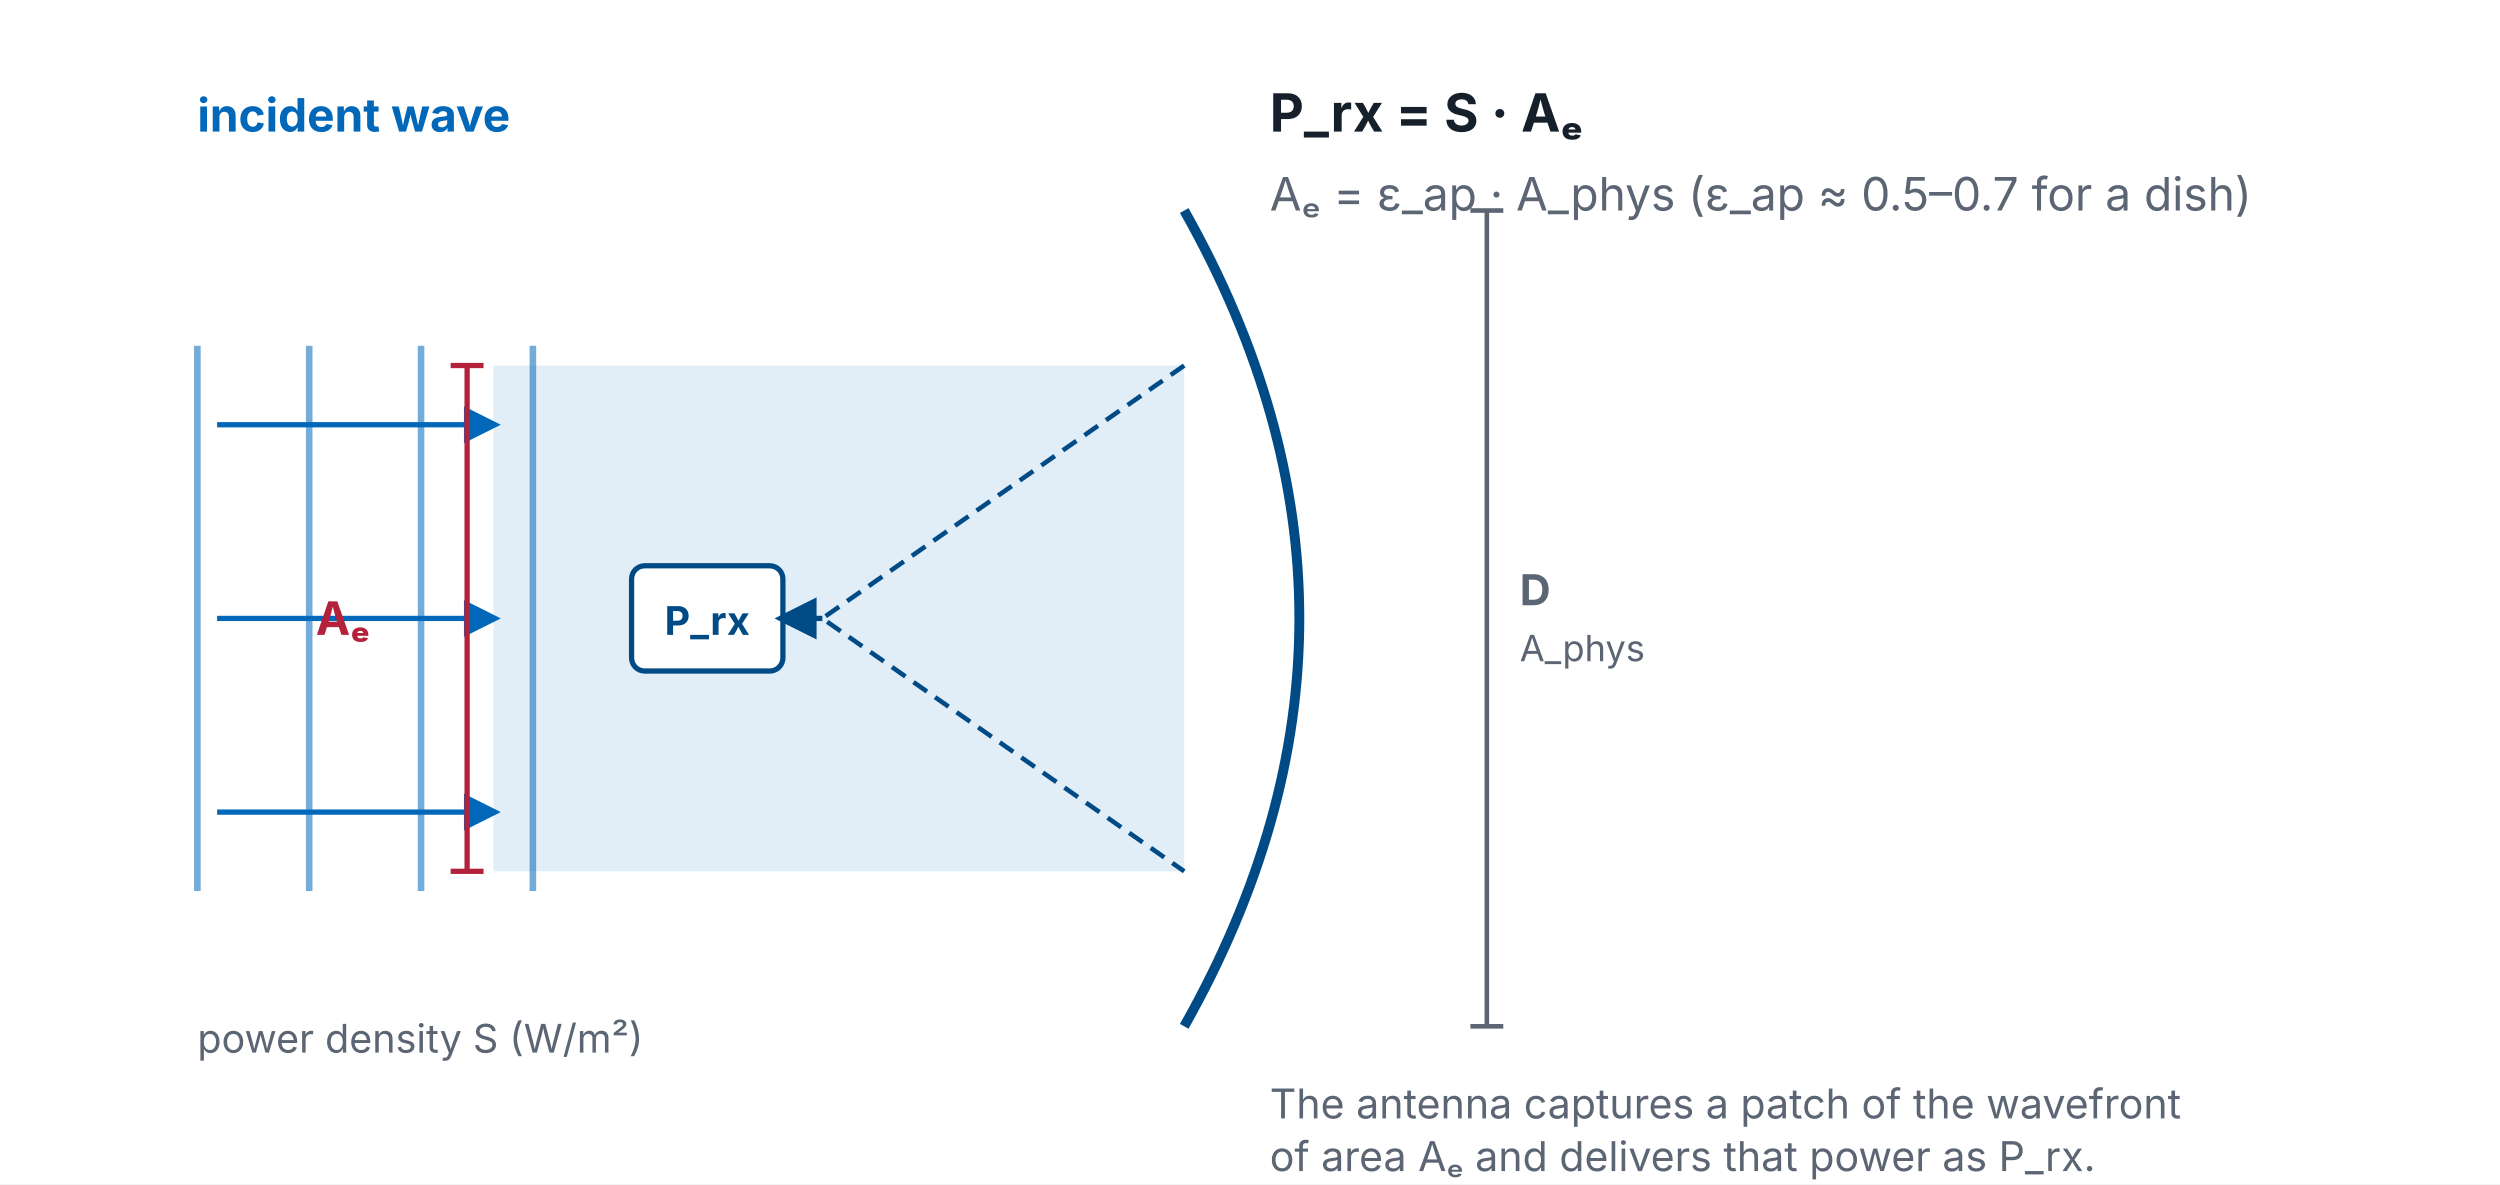
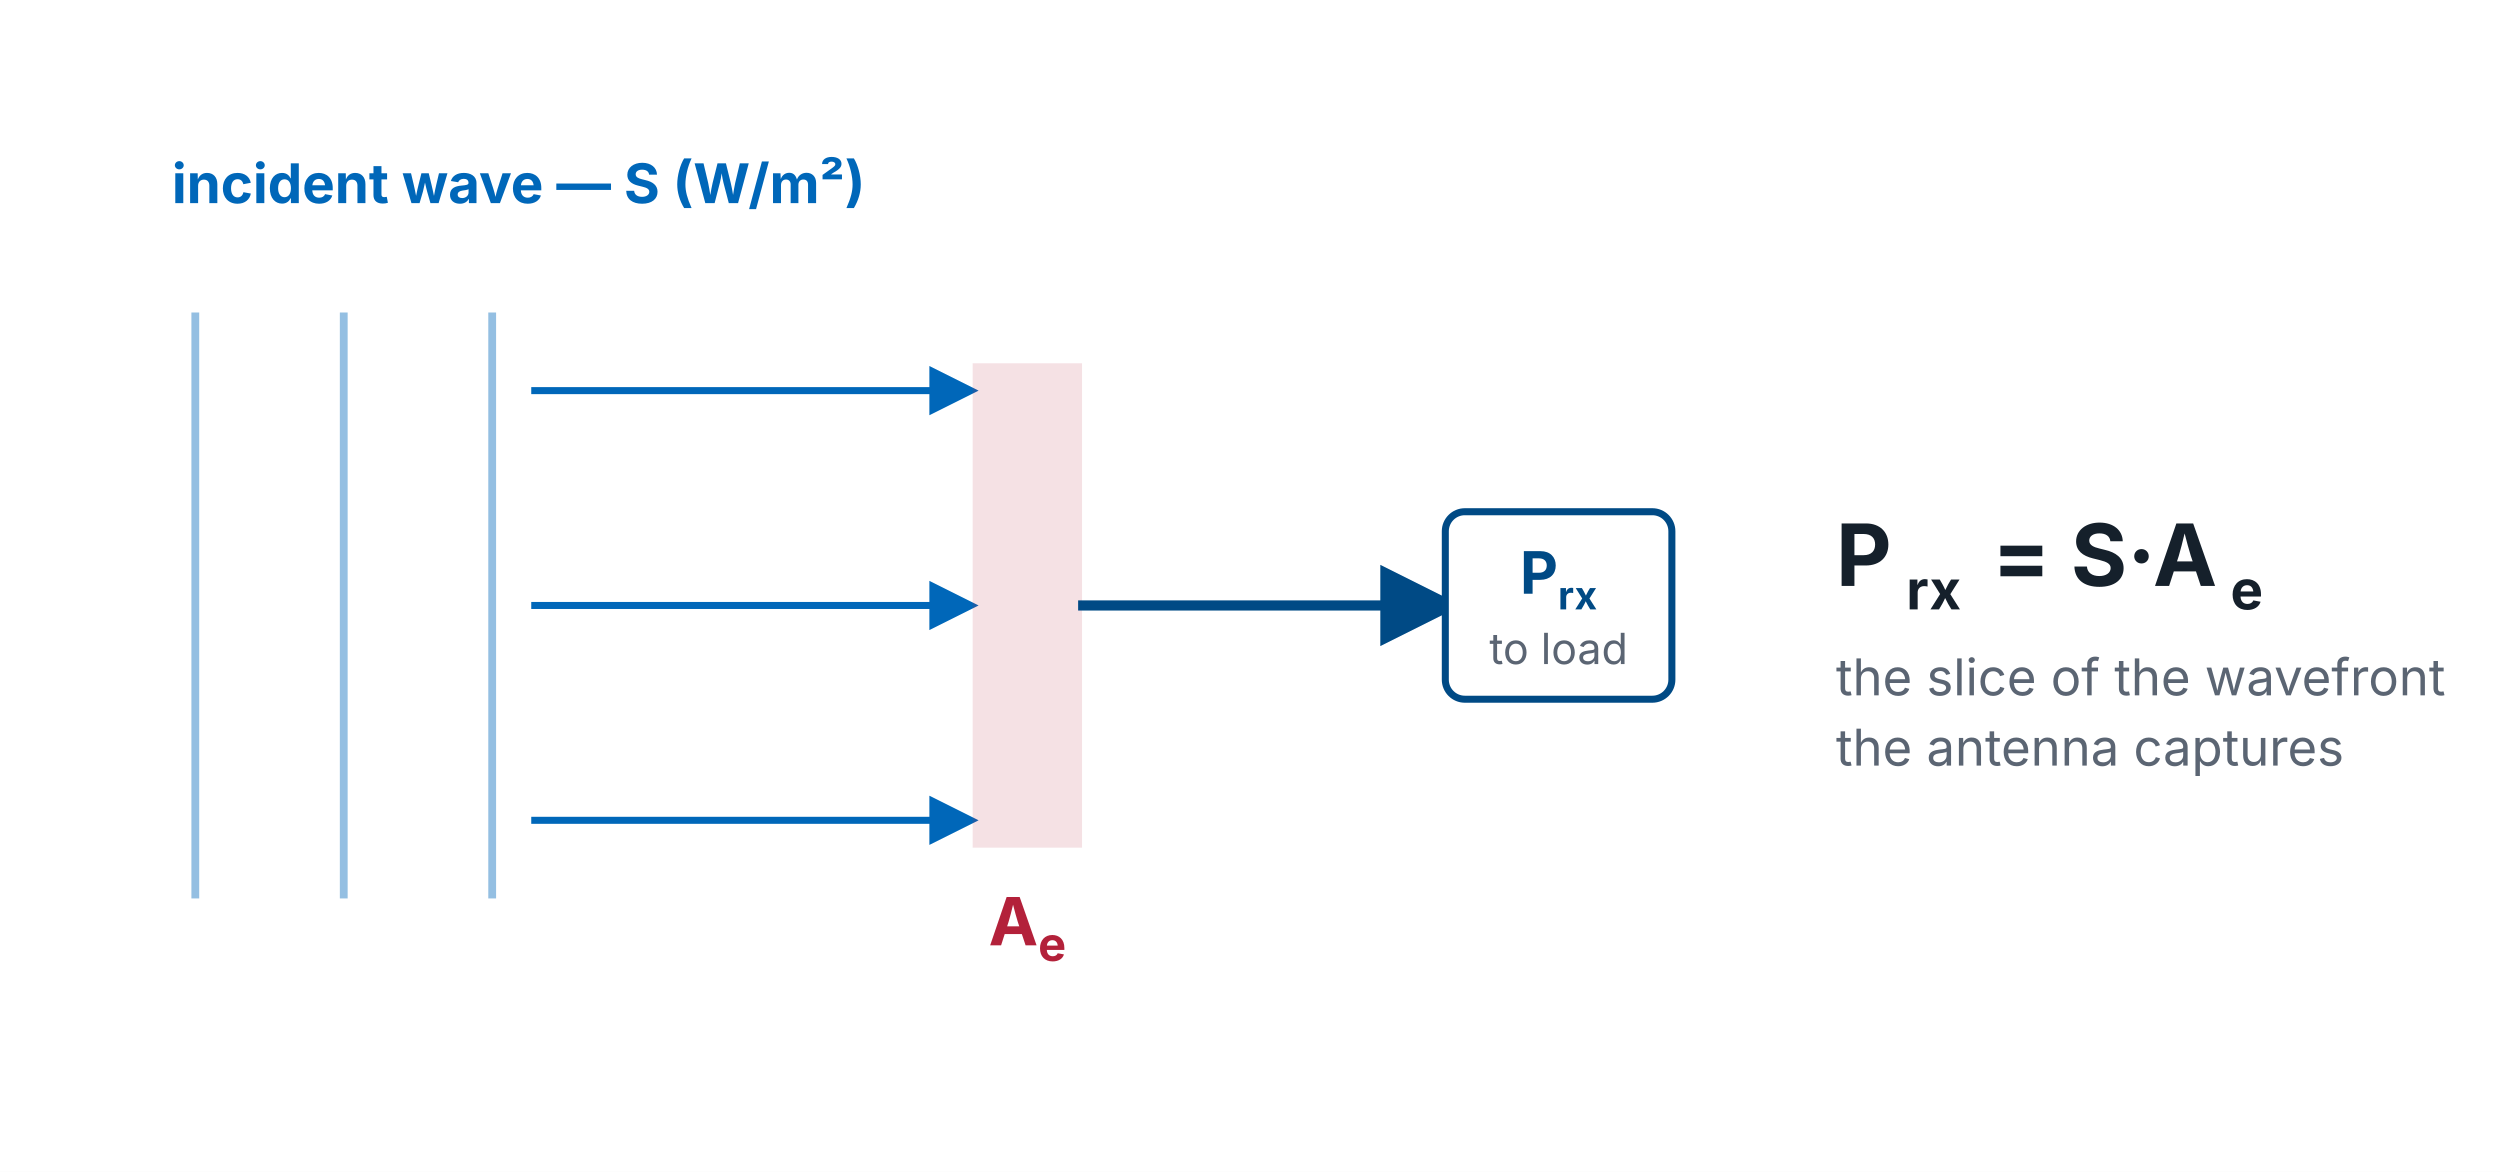
- <svg xmlns="http://www.w3.org/2000/svg" viewBox="0 0 760 360" font-family="Inter,system-ui,sans-serif">
+ <svg xmlns="http://www.w3.org/2000/svg" viewBox="0 0 640 300" font-family="Inter,system-ui,sans-serif">
  <defs>
-     <marker id="aB2" viewBox="0 0 10 10" refX="8" refY="5" markerWidth="7" markerHeight="7" orient="auto-start-reverse">
+     <marker id="eaB" viewBox="0 0 10 10" refX="8" refY="5" markerWidth="7" markerHeight="7" orient="auto-start-reverse">
      <path d="M0 0 L10 5 L0 10 z" fill="#0067b9" />
    </marker>
-     <marker id="aN2" viewBox="0 0 10 10" refX="8" refY="5" markerWidth="8" markerHeight="8" orient="auto-start-reverse">
+     <marker id="eaN" viewBox="0 0 10 10" refX="8" refY="5" markerWidth="8" markerHeight="8" orient="auto-start-reverse">
      <path d="M0 0 L10 5 L0 10 z" fill="#004a85" />
    </marker>
  </defs>
-   <rect width="760" height="360" fill="#ffffff" />
-   <text x="60" y="40" fill="#0067b9" font-size="14" font-weight="700">incident wave</text>
-   <text x="60" y="320" fill="#5b6573" font-size="12">power density S (W/m²)</text>
-   <line x1="60" y1="105.12" x2="60" y2="270.88" stroke="#0067b9" stroke-width="2" opacity="0.55" />
-   <line x1="94" y1="105.12" x2="94" y2="270.88" stroke="#0067b9" stroke-width="2" opacity="0.55" />
-   <line x1="128" y1="105.12" x2="128" y2="270.88" stroke="#0067b9" stroke-width="2" opacity="0.55" />
-   <line x1="162" y1="105.12" x2="162" y2="270.88" stroke="#0067b9" stroke-width="2" opacity="0.55" />
-   <line x1="66" y1="129.12" x2="150" y2="129.12" stroke="#0067b9" stroke-width="1.6" marker-end="url(#aB2)" />
-   <line x1="66" y1="188" x2="150" y2="188" stroke="#0067b9" stroke-width="1.6" marker-end="url(#aB2)" />
-   <line x1="66" y1="246.88" x2="150" y2="246.88" stroke="#0067b9" stroke-width="1.6" marker-end="url(#aB2)" />
-   <rect x="150" y="111.12" width="210" height="153.76" fill="#0067b9" opacity="0.12" />
-   <path d="M360 111.12 L250 188 L360 264.88" fill="none" stroke="#004a85" stroke-width="1.4" stroke-dasharray="5 3" />
-   <path d="M360 64 Q 430 188 360 312" fill="none" stroke="#004a85" stroke-width="3" />
-   <line x1="452" y1="64" x2="452" y2="312" stroke="#5b6573" stroke-width="1.4" />
-   <line x1="447" y1="64" x2="457" y2="64" stroke="#5b6573" stroke-width="1.4" />
-   <line x1="447" y1="312" x2="457" y2="312" stroke="#5b6573" stroke-width="1.4" />
-   <text x="462" y="184" fill="#5b6573" font-size="13" font-weight="700">D</text>
-   <text x="462" y="201" fill="#5b6573" font-size="11">A_phys</text>
-   <line x1="142" y1="111.12" x2="142" y2="264.88" stroke="#b3213a" stroke-width="1.6" />
-   <line x1="137" y1="111.12" x2="147" y2="111.12" stroke="#b3213a" stroke-width="1.6" />
-   <line x1="137" y1="264.88" x2="147" y2="264.88" stroke="#b3213a" stroke-width="1.6" />
-   <text x="96" y="193" fill="#b3213a" font-size="14" font-weight="700">Aₑ</text>
-   <rect x="192" y="172" width="46" height="32" rx="4" fill="#fff" stroke="#004a85" stroke-width="1.6" />
-   <text x="215" y="193" fill="#004a85" font-size="12" font-weight="700" text-anchor="middle">P_rx</text>
-   <line x1="250" y1="188" x2="238" y2="188" stroke="#004a85" stroke-width="1.6" marker-end="url(#aN2)" />
-   <text x="386" y="40" fill="#15202b" font-size="16" font-weight="700">P_rx = S · Aₑ</text>
-   <text x="386" y="64" fill="#5b6573" font-size="14">Aₑ = ε_ap · A_phys   (ε_ap ≈ 0.5–0.7 for a dish)</text>
-   <text x="386" y="340" fill="#5b6573" font-size="12.5">The antenna captures a patch of the wavefront</text>
-   <text x="386" y="356" fill="#5b6573" font-size="12.5">of area Aₑ and delivers that power as P_rx.</text>
+   <rect width="640" height="300" fill="#ffffff" />
+   <text x="44" y="52" fill="#0067b9" font-size="14" font-weight="700">incident wave — S (W/m²)</text>
+   <g stroke="#0067b9" stroke-width="2" opacity="0.42">
+     <line x1="50" y1="80" x2="50" y2="230" />
+     <line x1="88" y1="80" x2="88" y2="230" />
+     <line x1="126" y1="80" x2="126" y2="230" />
+   </g>
+   <g stroke="#0067b9" stroke-width="1.8" marker-end="url(#eaB)">
+     <line x1="136" y1="100" x2="248" y2="100" />
+     <line x1="136" y1="155" x2="248" y2="155" />
+     <line x1="136" y1="210" x2="248" y2="210" />
+   </g>
+   <rect x="250" y="94" width="26" height="122" fill="#b3213a" opacity="0.14" stroke="#b3213a" stroke-width="2" />
+   <text x="263" y="242" fill="#b3213a" font-size="17" font-weight="700" text-anchor="middle">A<tspan dy="4" font-size="12">e</tspan>
+   </text>
+   <line x1="276" y1="155" x2="370" y2="155" stroke="#004a85" stroke-width="2.6" marker-end="url(#eaN)" />
+   <rect x="370" y="131" width="58" height="48" rx="5" fill="#ffffff" stroke="#004a85" stroke-width="1.8" />
+   <text x="399" y="152" fill="#004a85" font-size="15" font-weight="700" text-anchor="middle">P<tspan dy="4" font-size="10">rx</tspan>
+   </text>
+   <text x="399" y="170" fill="#5b6573" font-size="11" text-anchor="middle">to load</text>
+   <text x="470" y="150" fill="#15202b" font-size="22" font-weight="700">P</text>
+   <text x="488" y="156" fill="#15202b" font-size="14" font-weight="700">rx</text>
+   <text x="510" y="150" fill="#15202b" font-size="22" font-weight="700">= S·A</text>
+   <text x="571" y="156" fill="#15202b" font-size="14" font-weight="700">e</text>
+   <text x="470" y="178" fill="#5b6573" font-size="13">the slice of the wavefront</text>
+   <text x="470" y="196" fill="#5b6573" font-size="13">the antenna captures</text>
</svg>
